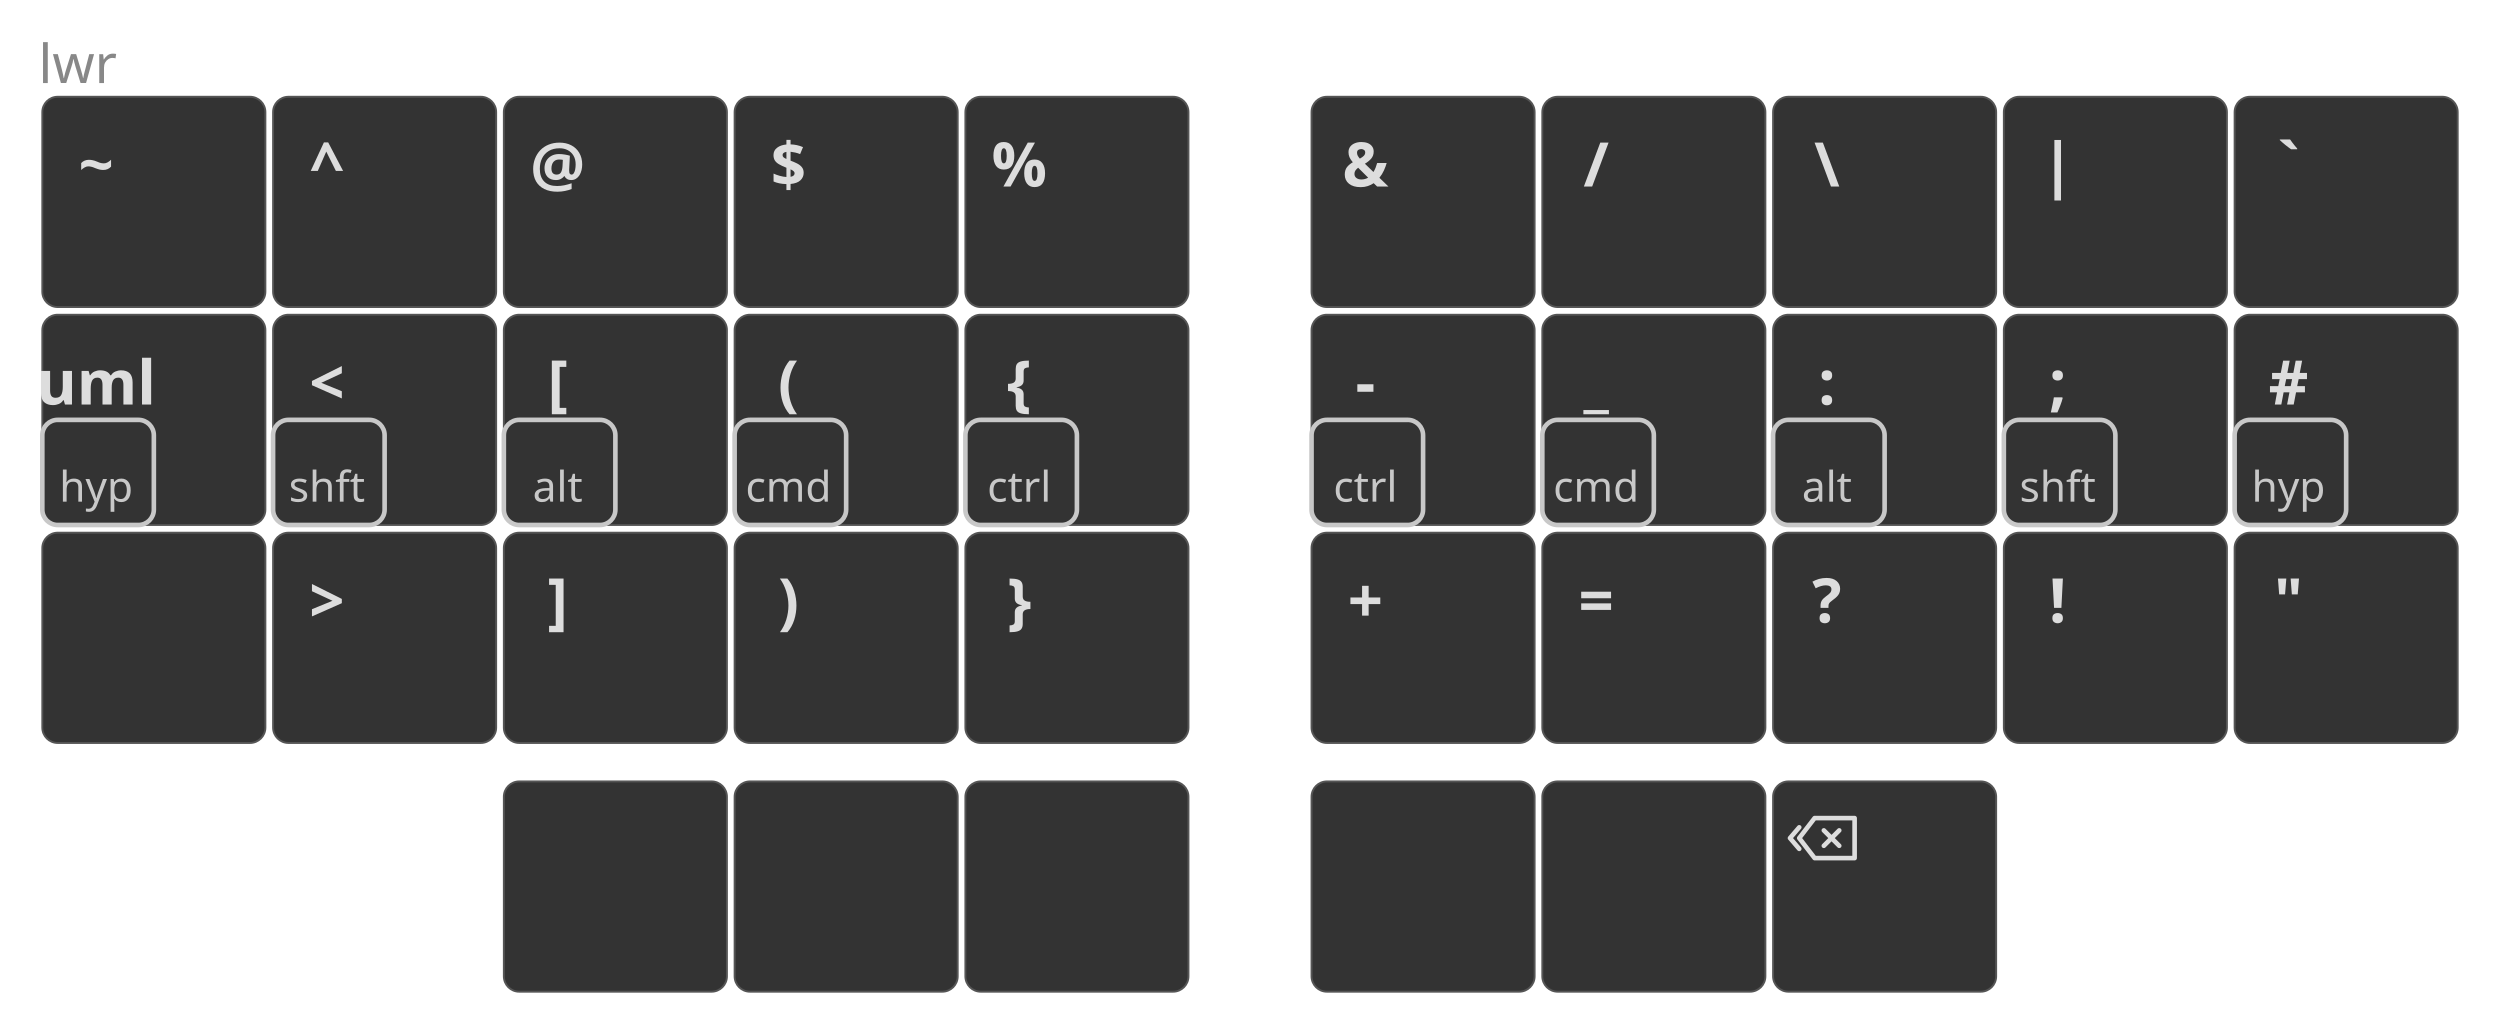
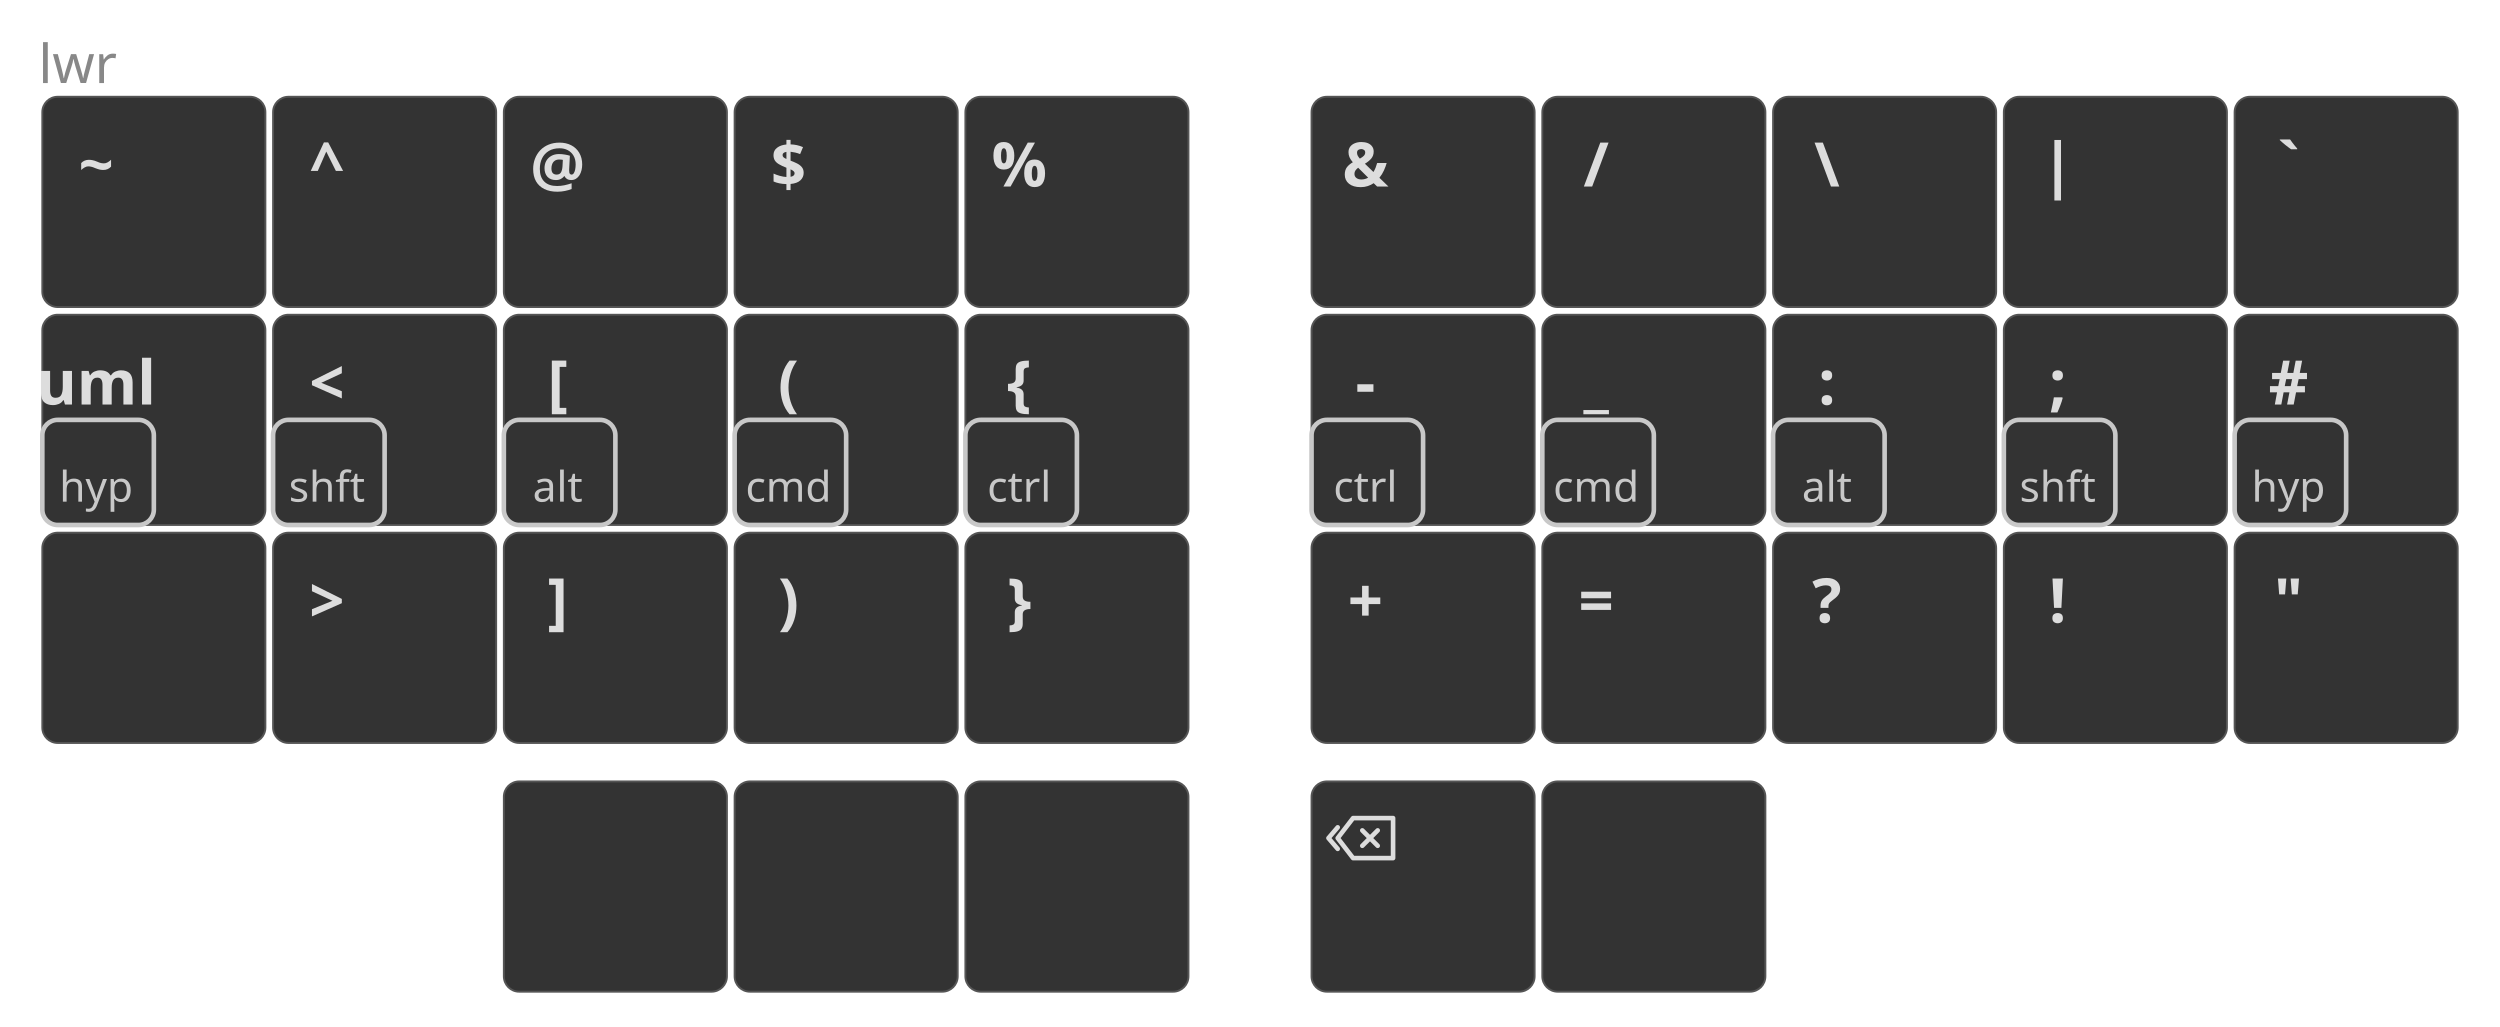
<svg xmlns="http://www.w3.org/2000/svg" class="keymap" width="650" height="267" viewBox="-10 -24 650.0 266.68">
  <style>svg.keymap { background: #1e1e2e; font-family: sans-serif; }
    rect.keycap { fill: #333333; stroke: #555555; stroke-width: 0.5px; }
    text { fill: #c8c8c8; text-anchor: middle; dominant-baseline: central; }
    text.base { font-size: 16px; font-weight: 600; fill: #dddddd; }
    text.hold { font-size: 11px; }
    text.sym { font-size: 13px; fill: #9999ff; }
    text.num { font-size: 13px; fill: #ee9944; }
    text.sticky { font-size: 12px; font-weight: 600; }
    use.glyph { fill: none; stroke: #c8c8c8; stroke-width: 2.5px;
                stroke-linecap: round; stroke-linejoin: round; }
    use.glyph.base { stroke: #dddddd; stroke-width: 3px; }
    use.glyph.sym { stroke: #9999ff; }
    use.glyph.num { stroke: #ee9944; }
    rect.hold-box { stroke-width: 1.2px; }
    rect.hold-box.tap-preferred.mod { fill: none; stroke: #c8c8c8; }
    rect.hold-box.tap-preferred.sym { fill: none; stroke: #9999ff; }
    rect.hold-box.tap-preferred.nav { fill: none; stroke: #ee9944; }
    rect.hold-box.hold-preferred.mod { fill: #666666; stroke: #666666; }
    rect.hold-box.hold-preferred.sym { fill: #6666bb; stroke: #6666bb; }
    rect.hold-box.hold-preferred.nav { fill: #aa7755; stroke: #aa7755; }
    rect.hold-box.sticky.mod { fill: #666666; stroke: #666666; }
    rect.hold-box.sticky.sym { fill: #6666bb; stroke: #6666bb; }
    rect.hold-box.sticky.nav { fill: #aa7755; stroke: #aa7755; }
    text.hold.hold-preferred.mod, text.sticky.mod { fill: #eeeeee; font-weight: 700; }
    text.hold.hold-preferred.sym, text.sticky.sym,
    text.hold.hold-preferred.nav, text.sticky.nav { fill: #1a1a1a; font-weight: 700; }
    text.hold.tap-preferred { fill: #c8c8c8; }
    text.title { font-size: 14px; fill: #888888; text-anchor: start; }</style>
  <defs>
    <path id="glyph_backspace" class="symbol" transform="scale(0.4) translate(-24,-30)" d="M22,19l10,10 M22,29l10-10 M6,24l10,13h26v-26h-26z" />
    <path id="glyph_delete-word" class="symbol" transform="scale(0.4) translate(-24,-30)" d="M22,19l10,10 M22,29l10-10 M6,24l10,13h26v-26h-26z M6,17l-6,7,6,7" />
    <path id="glyph_return" class="symbol" transform="scale(0.4) translate(-24,-30)" d="M42,13V27H6 m8-8l-8,8l8,8" />
    <path id="glyph_space" class="symbol" transform="scale(0.4) translate(-24,-30)" d="M42,24V32H6V24" />
    <path id="glyph_escape" class="symbol" transform="scale(0.4) translate(-24,-30)" d="M24,24l-18-18 m0,10v-10h10 M24,6A18,18,0,1,1,6,24" />
    <path id="glyph_up" class="symbol" transform="scale(0.4) translate(-24,-30)" d="M24,42v-36 m-8,6l8-8l8,8" />
    <path id="glyph_down" class="symbol" transform="scale(0.4) translate(-24,-30)" d="M24,6v36 m-8,-6l8,8l8-8" />
    <path id="glyph_left" class="symbol" transform="scale(0.4) translate(-24,-30)" d="M42,24h-36 m6-8l-8,8l8,8" />
    <path id="glyph_right" class="symbol" transform="scale(0.4) translate(-24,-30)" d="M6,24h36 m-6-8l8,8l-8,8" />
    <path id="glyph_tab" class="symbol" transform="scale(0.4) translate(-24,-30)" d="M6,24h27 m-6-8l8,8l-8,8 M42,12V36" />
    <path id="glyph_btab" class="symbol" transform="scale(0.4) translate(-24,-30)" d="M42,24h-27 m6-8l-8,8l8,8 M6,12V36" />
    <path id="glyph_home" class="symbol" transform="scale(0.4) translate(-24,-30)" d="M42,42l-28-28 m0,10v-10h10 m8-8h-26v26" />
    <path id="glyph_end" class="symbol" transform="scale(0.4) translate(-24,-30)" d="M6,6l28,28 m0-10v10h-10 m-8,8h26v-26" />
    <path id="glyph_word-right" class="symbol" transform="scale(0.4) translate(-24,-30)" d="M8,13l10,11-10,11 M24,13l10,11-10,11" />
    <path id="glyph_word-left" class="symbol" transform="scale(0.4) translate(-24,-30)" d="M40,13l-10,11,10,11 M24,13l-10,11,10,11" />
    <path id="glyph_hist-fwd" class="symbol" transform="scale(0.4) translate(-24,-30)" d="M10,32A16,14,0,1,0,36,18 m-2,-8l2,8l-8,2" />
    <path id="glyph_hist-back" class="symbol" transform="scale(0.4) translate(-24,-30)" d="M38,32A16,14,0,1,1,12,18 m2,-8l-2,8l8,2" />
  </defs>
  <text class="title" x="0" y="-8">lwr</text>
  <g transform="translate(0.00,0.00)">
    <rect class="keycap" x="1.0" y="1.0" width="58.0" height="54.67" rx="4.0" ry="4.0" />
    <text class="base" x="15.0" y="18.134">~</text>
  </g>
  <g transform="translate(60.00,0.00)">
    <rect class="keycap" x="1.0" y="1.0" width="58.0" height="54.67" rx="4.0" ry="4.0" />
    <text class="base" x="15.0" y="18.134">^</text>
  </g>
  <g transform="translate(120.00,0.00)">
    <rect class="keycap" x="1.0" y="1.0" width="58.0" height="54.67" rx="4.0" ry="4.0" />
    <text class="base" x="15.0" y="18.134">@</text>
  </g>
  <g transform="translate(180.00,0.00)">
    <rect class="keycap" x="1.0" y="1.0" width="58.0" height="54.67" rx="4.0" ry="4.0" />
    <text class="base" x="15.0" y="18.134">$</text>
  </g>
  <g transform="translate(240.00,0.00)">
    <rect class="keycap" x="1.0" y="1.0" width="58.0" height="54.67" rx="4.0" ry="4.0" />
    <text class="base" x="15.0" y="18.134">%</text>
  </g>
  <g transform="translate(330.00,0.00)">
    <rect class="keycap" x="1.0" y="1.0" width="58.0" height="54.67" rx="4.0" ry="4.0" />
    <text class="base" x="15.0" y="18.134">&amp;</text>
  </g>
  <g transform="translate(390.00,0.00)">
    <rect class="keycap" x="1.0" y="1.0" width="58.0" height="54.67" rx="4.0" ry="4.0" />
    <text class="base" x="15.0" y="18.134">/</text>
  </g>
  <g transform="translate(450.00,0.00)">
    <rect class="keycap" x="1.0" y="1.0" width="58.0" height="54.67" rx="4.0" ry="4.0" />
    <text class="base" x="15.0" y="18.134">\</text>
  </g>
  <g transform="translate(510.00,0.00)">
    <rect class="keycap" x="1.0" y="1.0" width="58.0" height="54.67" rx="4.0" ry="4.0" />
    <text class="base" x="15.0" y="18.134">|</text>
  </g>
  <g transform="translate(570.00,0.00)">
    <rect class="keycap" x="1.0" y="1.0" width="58.0" height="54.67" rx="4.0" ry="4.0" />
    <text class="base" x="15.0" y="18.134">`</text>
  </g>
  <g transform="translate(0.00,56.67)">
    <rect class="keycap" x="1.0" y="1.0" width="58.0" height="54.67" rx="4.0" ry="4.0" />
    <rect class="hold-box tap-preferred mod" x="1.0" y="28.335" width="29.0" height="27.335" rx="4.0" ry="4.0" />
    <text class="base" x="15.0" y="18.134">uml</text>
    <text class="hold tap-preferred mod" x="15.0" y="45.336">hyp</text>
  </g>
  <g transform="translate(60.00,56.67)">
    <rect class="keycap" x="1.0" y="1.0" width="58.0" height="54.67" rx="4.0" ry="4.0" />
    <rect class="hold-box tap-preferred mod" x="1.0" y="28.335" width="29.0" height="27.335" rx="4.0" ry="4.0" />
    <text class="base" x="15.0" y="18.134">&lt;</text>
    <text class="hold tap-preferred mod" x="15.0" y="45.336">shft</text>
  </g>
  <g transform="translate(120.00,56.67)">
    <rect class="keycap" x="1.0" y="1.0" width="58.0" height="54.67" rx="4.0" ry="4.0" />
    <rect class="hold-box tap-preferred mod" x="1.0" y="28.335" width="29.0" height="27.335" rx="4.0" ry="4.0" />
    <text class="base" x="15.0" y="18.134">[</text>
    <text class="hold tap-preferred mod" x="15.0" y="45.336">alt</text>
  </g>
  <g transform="translate(180.00,56.67)">
    <rect class="keycap" x="1.0" y="1.0" width="58.0" height="54.67" rx="4.0" ry="4.0" />
    <rect class="hold-box tap-preferred mod" x="1.0" y="28.335" width="29.0" height="27.335" rx="4.0" ry="4.0" />
    <text class="base" x="15.0" y="18.134">(</text>
    <text class="hold tap-preferred mod" x="15.0" y="45.336">cmd</text>
  </g>
  <g transform="translate(240.00,56.67)">
    <rect class="keycap" x="1.0" y="1.0" width="58.0" height="54.67" rx="4.0" ry="4.0" />
    <rect class="hold-box tap-preferred mod" x="1.0" y="28.335" width="29.0" height="27.335" rx="4.0" ry="4.0" />
    <text class="base" x="15.0" y="18.134">{</text>
    <text class="hold tap-preferred mod" x="15.0" y="45.336">ctrl</text>
  </g>
  <g transform="translate(330.00,56.67)">
    <rect class="keycap" x="1.0" y="1.0" width="58.0" height="54.67" rx="4.0" ry="4.0" />
    <rect class="hold-box tap-preferred mod" x="1.0" y="28.335" width="29.0" height="27.335" rx="4.0" ry="4.0" />
    <text class="base" x="15.0" y="18.134">-</text>
    <text class="hold tap-preferred mod" x="15.0" y="45.336">ctrl</text>
  </g>
  <g transform="translate(390.00,56.67)">
    <rect class="keycap" x="1.0" y="1.0" width="58.0" height="54.67" rx="4.0" ry="4.0" />
    <rect class="hold-box tap-preferred mod" x="1.0" y="28.335" width="29.0" height="27.335" rx="4.0" ry="4.0" />
    <text class="base" x="15.0" y="18.134">_</text>
    <text class="hold tap-preferred mod" x="15.0" y="45.336">cmd</text>
  </g>
  <g transform="translate(450.00,56.67)">
    <rect class="keycap" x="1.0" y="1.0" width="58.0" height="54.67" rx="4.0" ry="4.0" />
    <rect class="hold-box tap-preferred mod" x="1.0" y="28.335" width="29.0" height="27.335" rx="4.0" ry="4.0" />
    <text class="base" x="15.0" y="18.134">:</text>
    <text class="hold tap-preferred mod" x="15.0" y="45.336">alt</text>
  </g>
  <g transform="translate(510.00,56.67)">
    <rect class="keycap" x="1.0" y="1.0" width="58.0" height="54.67" rx="4.0" ry="4.0" />
    <rect class="hold-box tap-preferred mod" x="1.0" y="28.335" width="29.0" height="27.335" rx="4.0" ry="4.0" />
    <text class="base" x="15.0" y="18.134">;</text>
    <text class="hold tap-preferred mod" x="15.0" y="45.336">shft</text>
  </g>
  <g transform="translate(570.00,56.67)">
    <rect class="keycap" x="1.0" y="1.0" width="58.0" height="54.67" rx="4.0" ry="4.0" />
    <rect class="hold-box tap-preferred mod" x="1.0" y="28.335" width="29.0" height="27.335" rx="4.0" ry="4.0" />
    <text class="base" x="15.0" y="18.134">#</text>
    <text class="hold tap-preferred mod" x="15.0" y="45.336">hyp</text>
  </g>
  <g transform="translate(0.00,113.34)">
    <rect class="keycap" x="1.0" y="1.0" width="58.0" height="54.67" rx="4.0" ry="4.0" />
  </g>
  <g transform="translate(60.00,113.34)">
    <rect class="keycap" x="1.0" y="1.0" width="58.0" height="54.67" rx="4.0" ry="4.0" />
    <text class="base" x="15.0" y="18.134">&gt;</text>
  </g>
  <g transform="translate(120.00,113.34)">
    <rect class="keycap" x="1.0" y="1.0" width="58.0" height="54.67" rx="4.0" ry="4.0" />
    <text class="base" x="15.0" y="18.134">]</text>
  </g>
  <g transform="translate(180.00,113.34)">
    <rect class="keycap" x="1.0" y="1.0" width="58.0" height="54.67" rx="4.0" ry="4.0" />
    <text class="base" x="15.0" y="18.134">)</text>
  </g>
  <g transform="translate(240.00,113.34)">
    <rect class="keycap" x="1.0" y="1.0" width="58.0" height="54.67" rx="4.0" ry="4.0" />
    <text class="base" x="15.0" y="18.134">}</text>
  </g>
  <g transform="translate(330.00,113.34)">
    <rect class="keycap" x="1.0" y="1.0" width="58.0" height="54.67" rx="4.0" ry="4.0" />
    <text class="base" x="15.0" y="18.134">+</text>
  </g>
  <g transform="translate(390.00,113.34)">
    <rect class="keycap" x="1.0" y="1.0" width="58.0" height="54.67" rx="4.0" ry="4.0" />
    <text class="base" x="15.0" y="18.134">=</text>
  </g>
  <g transform="translate(450.00,113.34)">
    <rect class="keycap" x="1.0" y="1.0" width="58.0" height="54.67" rx="4.0" ry="4.0" />
    <text class="base" x="15.0" y="18.134">?</text>
  </g>
  <g transform="translate(510.00,113.34)">
    <rect class="keycap" x="1.0" y="1.0" width="58.0" height="54.67" rx="4.0" ry="4.0" />
    <text class="base" x="15.0" y="18.134">!</text>
  </g>
  <g transform="translate(570.00,113.34)">
    <rect class="keycap" x="1.0" y="1.0" width="58.0" height="54.67" rx="4.0" ry="4.0" />
    <text class="base" x="15.0" y="18.134">"</text>
  </g>
  <g transform="translate(120.00,178.01)">
    <rect class="keycap" x="1.0" y="1.0" width="58.0" height="54.67" rx="4.0" ry="4.0" />
  </g>
  <g transform="translate(180.00,178.01)">
    <rect class="keycap" x="1.0" y="1.0" width="58.0" height="54.67" rx="4.0" ry="4.0" />
  </g>
  <g transform="translate(240.00,178.01)">
    <rect class="keycap" x="1.0" y="1.0" width="58.0" height="54.67" rx="4.0" ry="4.0" />
  </g>
  <g transform="translate(330.00,178.01)">
    <rect class="keycap" x="1.0" y="1.0" width="58.0" height="54.67" rx="4.0" ry="4.0" />
+     <use class="glyph base" href="#glyph_delete-word" x="15.0" y="18.134" />
  </g>
  <g transform="translate(390.00,178.01)">
    <rect class="keycap" x="1.0" y="1.0" width="58.0" height="54.67" rx="4.0" ry="4.0" />
  </g>
-   <g transform="translate(450.00,178.01)">
-     <rect class="keycap" x="1.0" y="1.0" width="58.0" height="54.67" rx="4.0" ry="4.0" />
-     <use class="glyph base" href="#glyph_delete-word" x="15.0" y="18.134" />
-   </g>
</svg>
